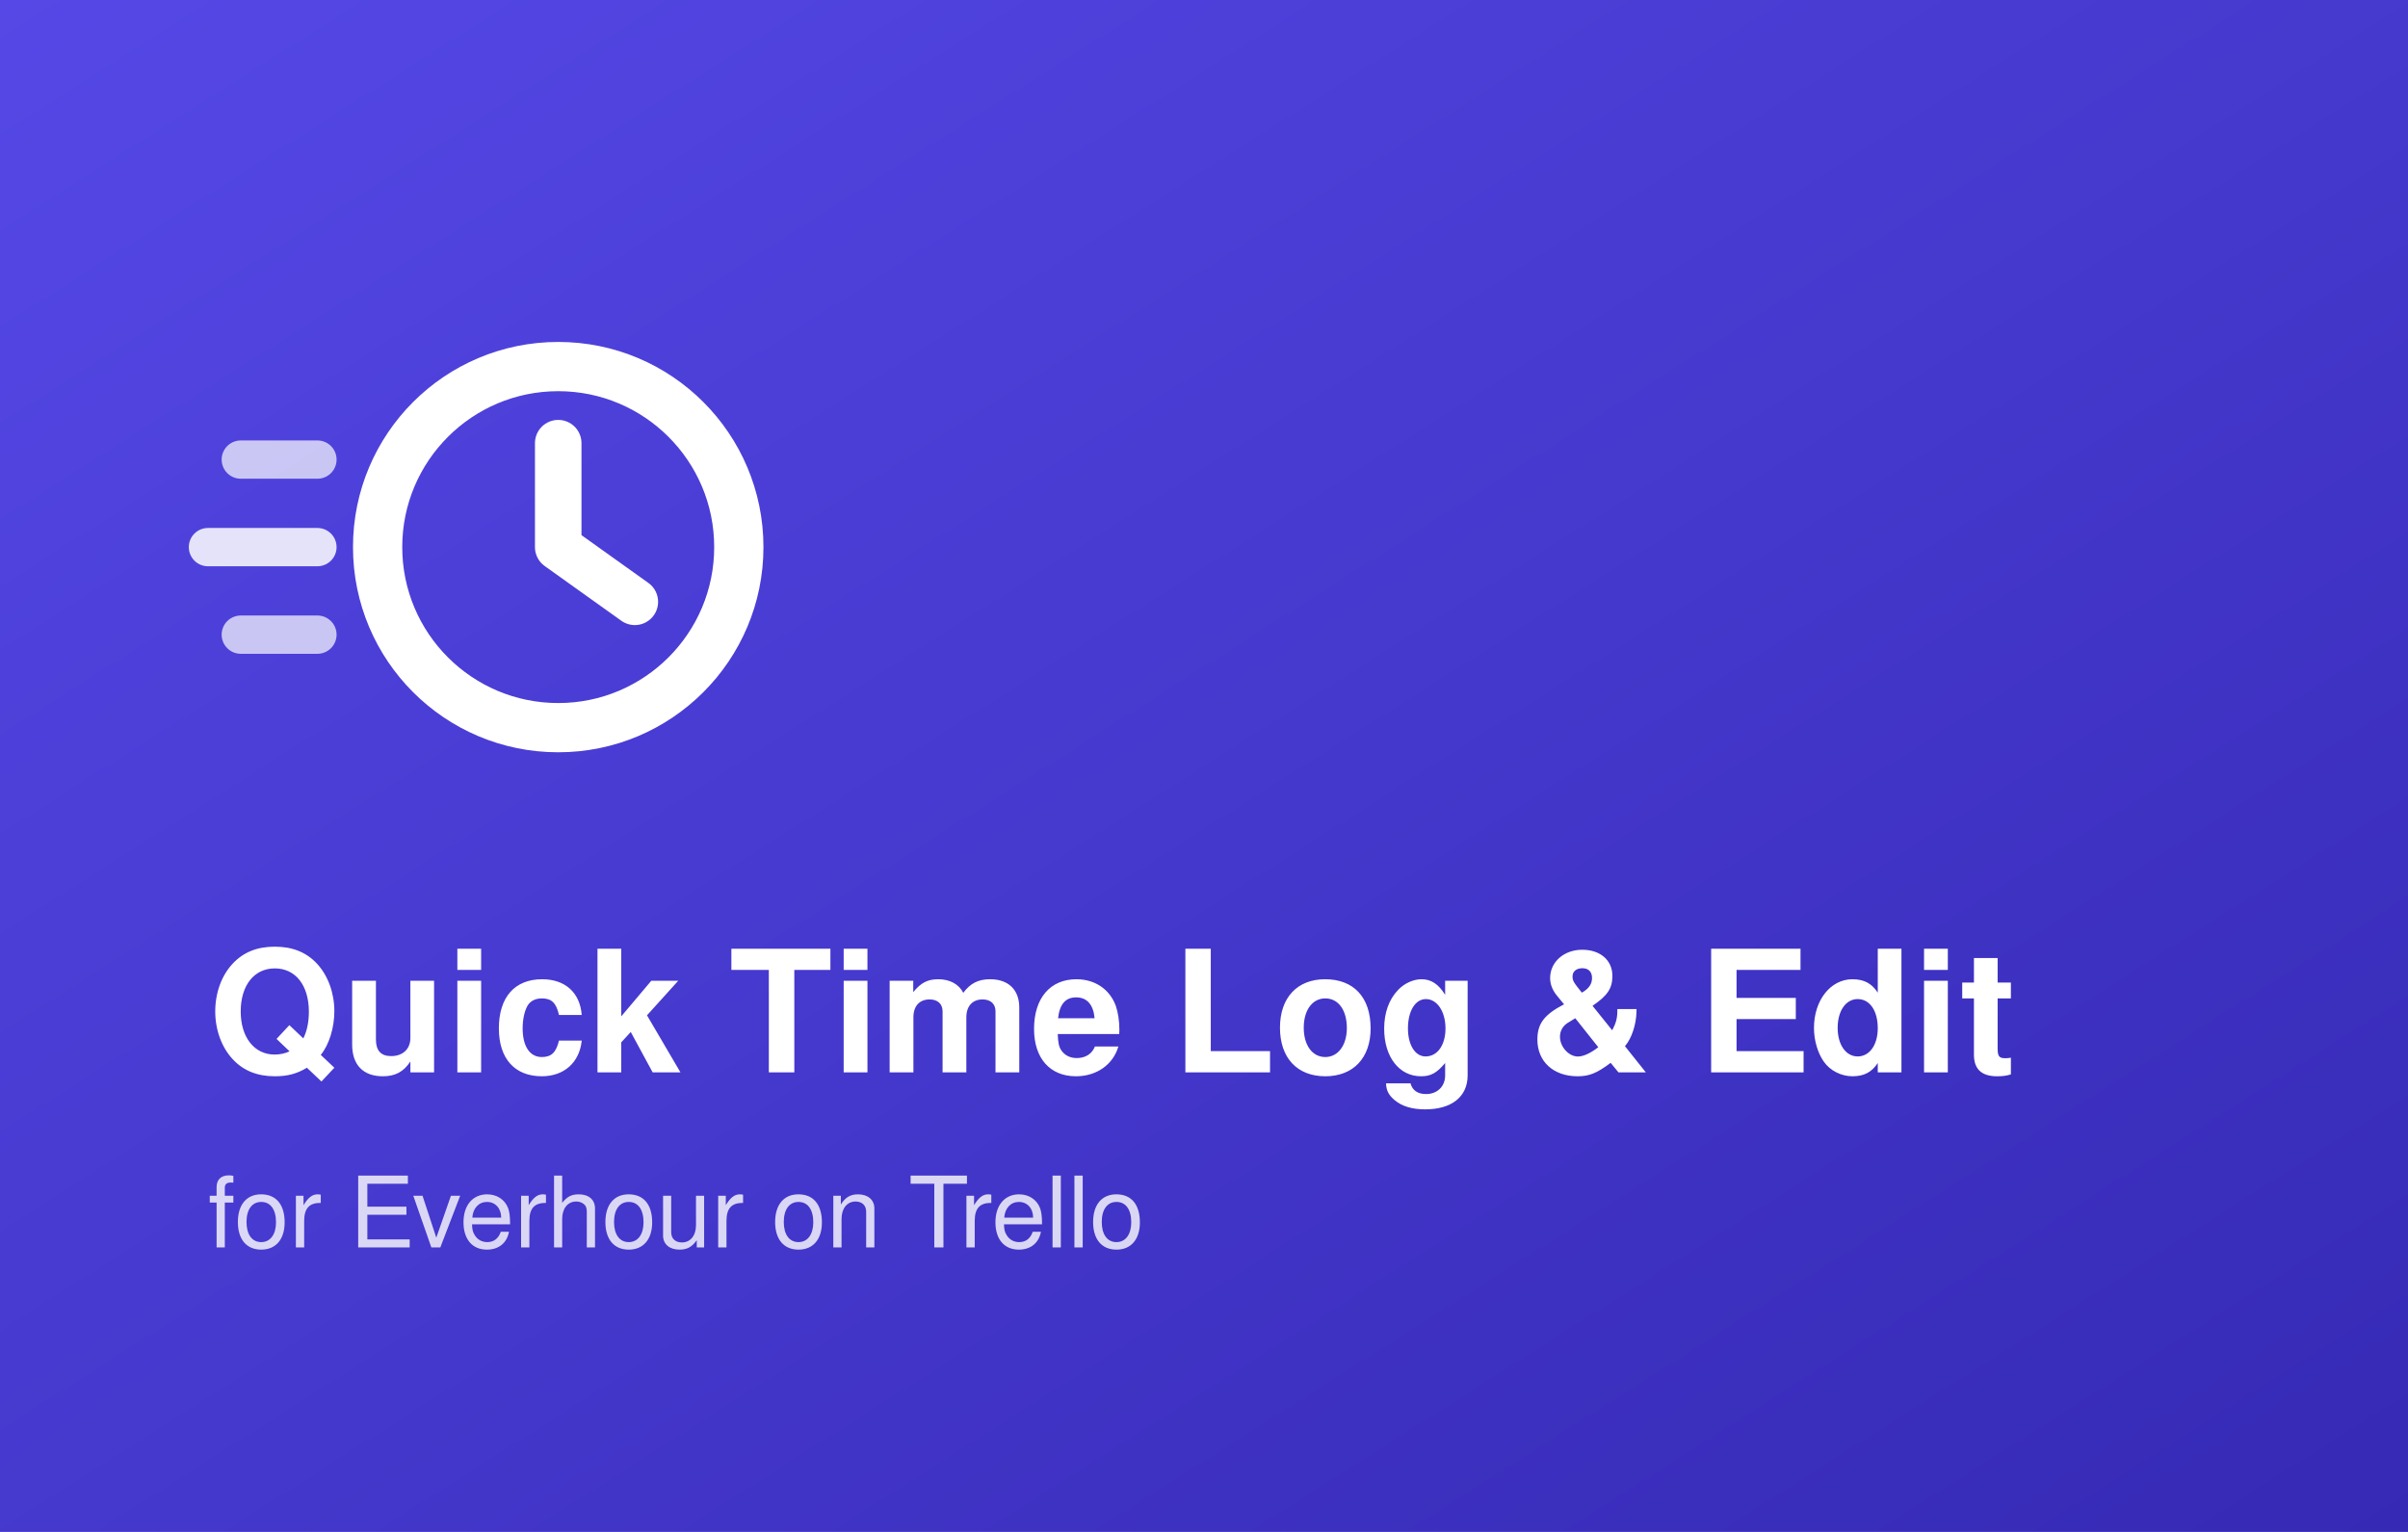
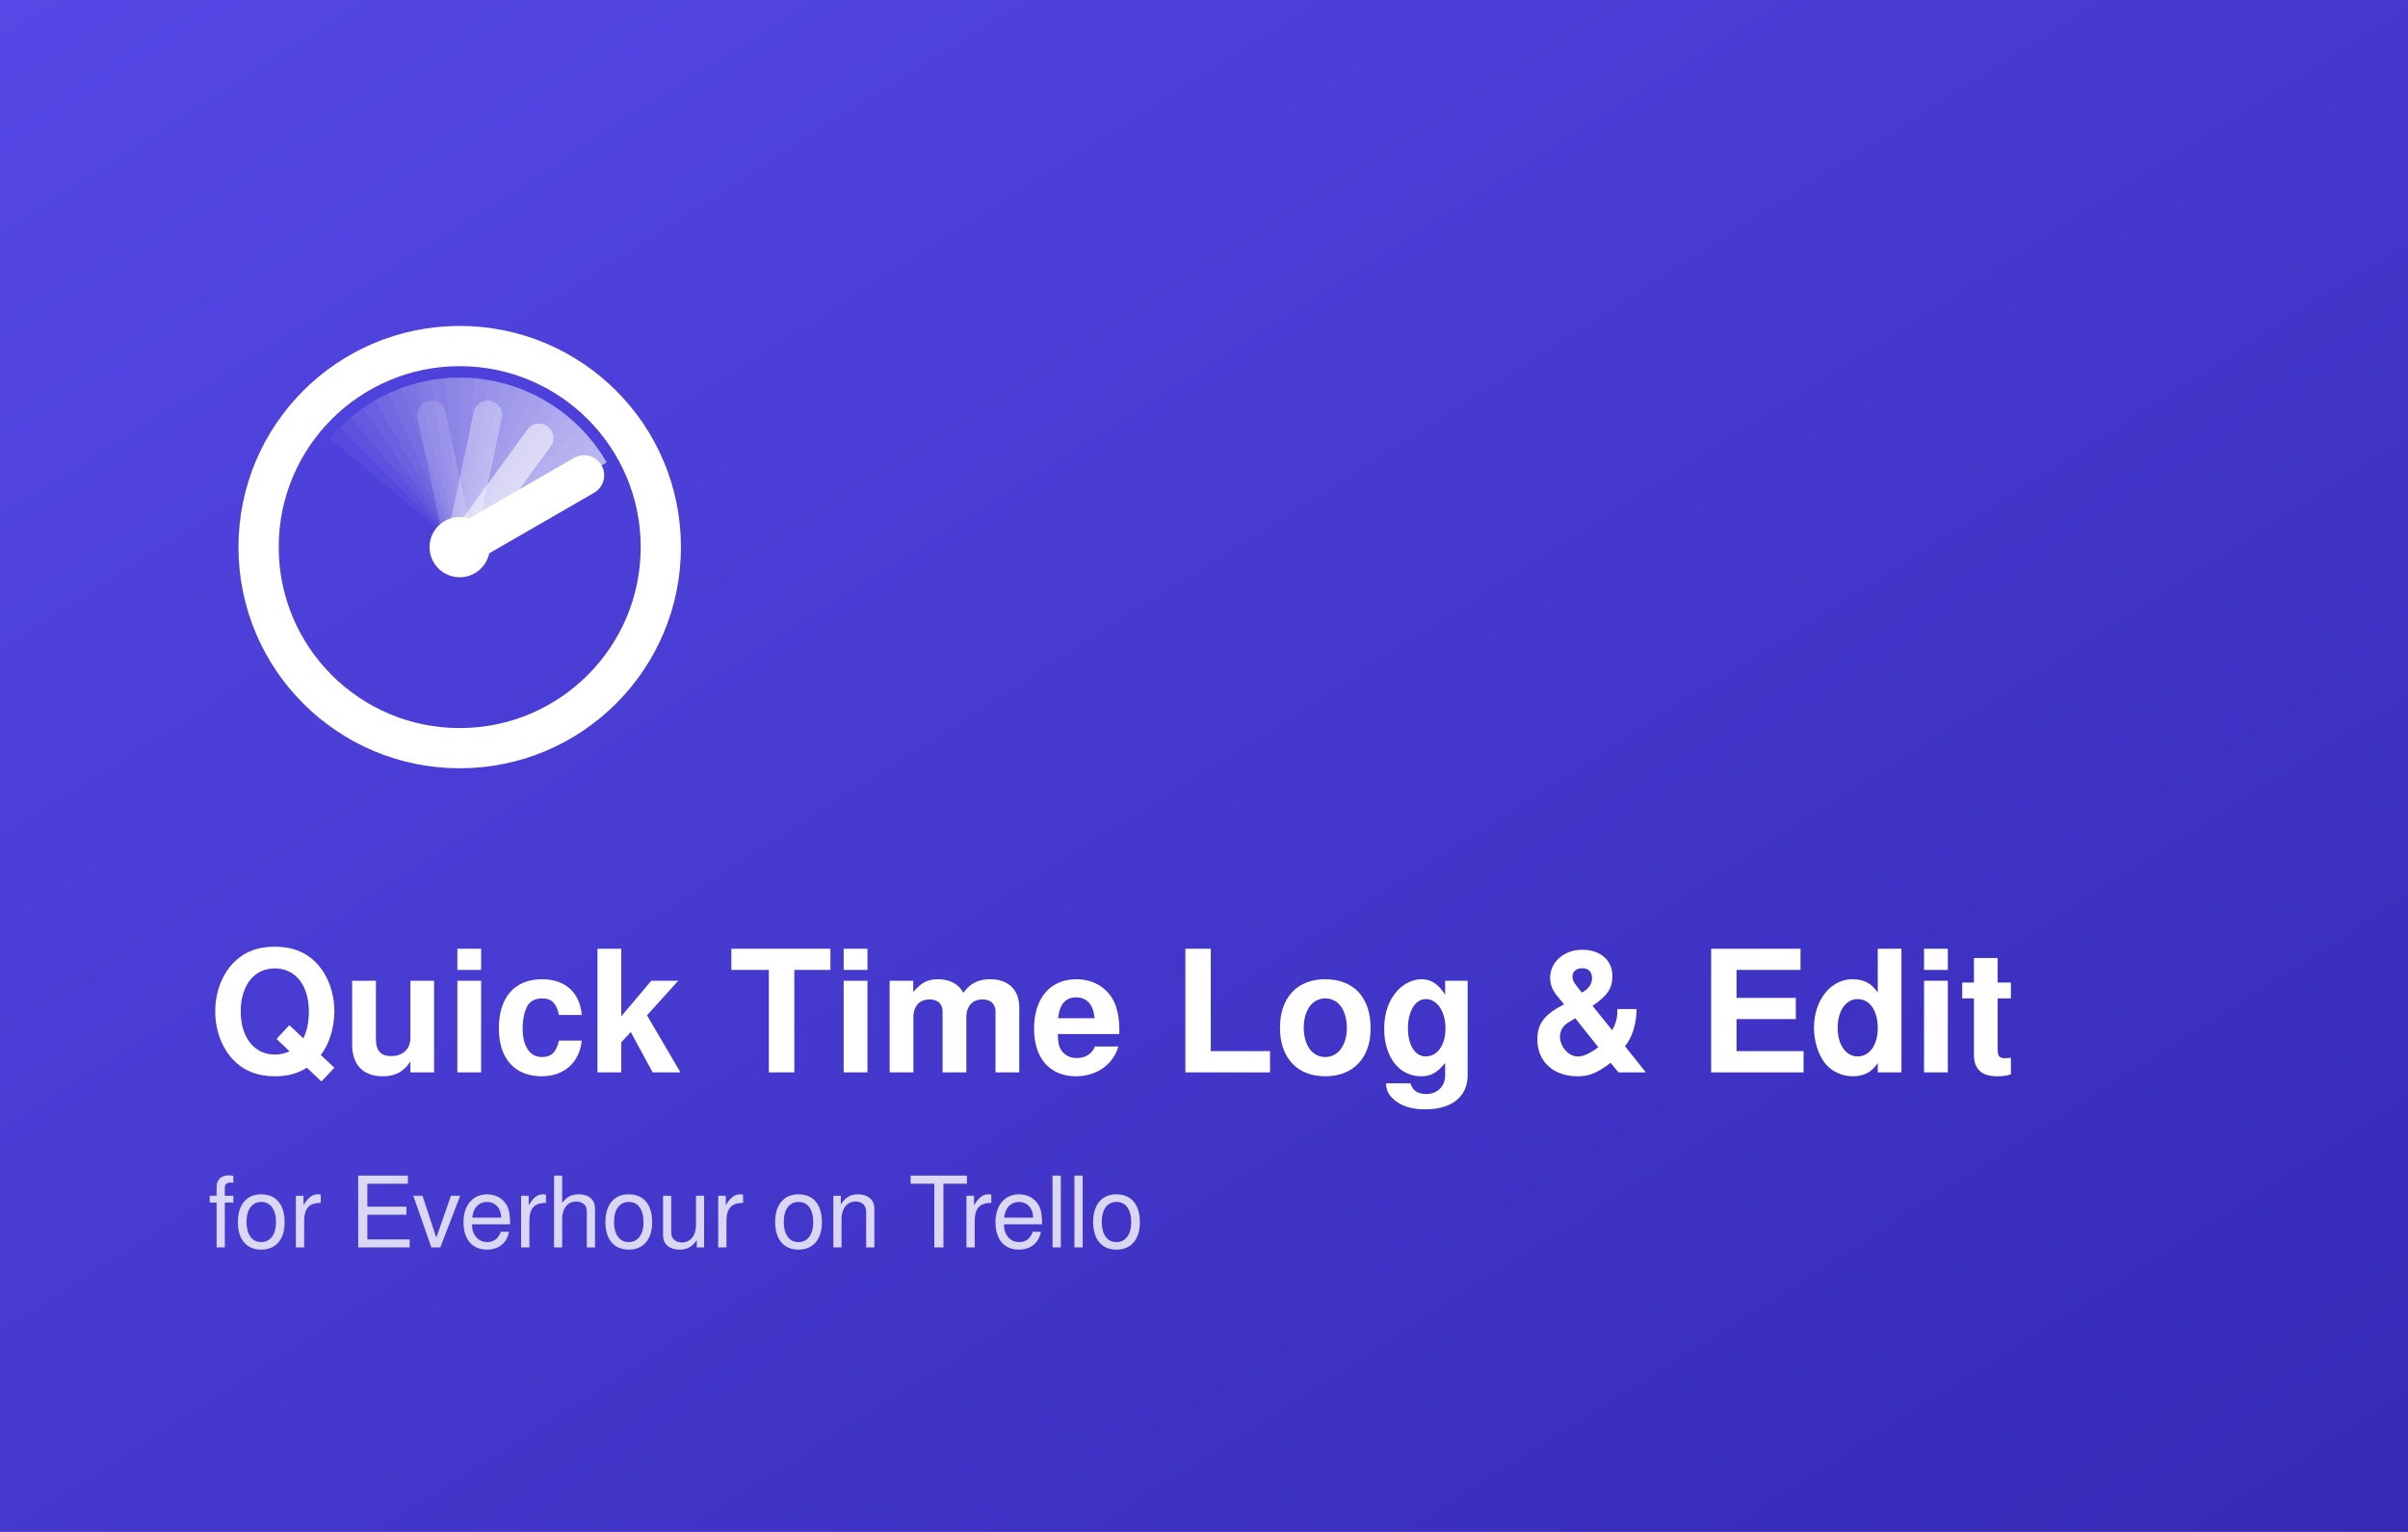
<svg xmlns="http://www.w3.org/2000/svg" width="440" height="280" viewBox="0 0 440 280">
  <defs>
    <linearGradient id="bg" x1="0" y1="0" x2="1" y2="1">
      <stop offset="0" stop-color="#5548E6" />
      <stop offset="1" stop-color="#3529B5" />
    </linearGradient>
  </defs>
  <rect width="440" height="280" fill="url(#bg)" />
-   <g stroke="#fff" stroke-linecap="round" fill="none">
-     <line x1="44" y1="84" x2="58" y2="84" stroke-width="7" opacity="0.7" />
-     <line x1="38" y1="100" x2="58" y2="100" stroke-width="7" opacity="0.85" />
-     <line x1="44" y1="116" x2="58" y2="116" stroke-width="7" opacity="0.7" />
-     <circle cx="102" cy="100" r="33" stroke-width="9" />
-     <path d="M102 81 V100 L116 110" stroke-width="8.5" stroke-linejoin="round" />
-   </g>
-   <g font-family="Helvetica Neue, Helvetica, Arial, sans-serif" fill="#fff">
-     <text x="38" y="196" font-size="31" font-weight="700">Quick Time Log &amp; Edit</text>
-     <text x="38" y="228" font-size="18" fill-opacity="0.8">for Everhour on Trello</text>
-   </g>
+   <path d="M84 100 L109.37 82.23 A30.975 30.975 0 0 1 110.83 84.51 Z" fill="#fff" fill-opacity="0.045" />
+   <path d="M84 100 L107.73 80.09 A30.975 30.975 0 0 1 110.83 84.51 Z" fill="#fff" fill-opacity="0.045" />
+   <path d="M84 100 L105.90 78.10 A30.975 30.975 0 0 1 110.83 84.51 Z" fill="#fff" fill-opacity="0.045" />
+   <path d="M84 100 L103.91 76.27 A30.975 30.975 0 0 1 110.83 84.51 Z" fill="#fff" fill-opacity="0.045" />
+   <path d="M84 100 L101.77 74.63 A30.975 30.975 0 0 1 110.83 84.51 Z" fill="#fff" fill-opacity="0.045" />
+   <path d="M84 100 L99.49 73.17 A30.975 30.975 0 0 1 110.83 84.51 Z" fill="#fff" fill-opacity="0.045" />
+   <path d="M84 100 L97.09 71.93 A30.975 30.975 0 0 1 110.83 84.51 Z" fill="#fff" fill-opacity="0.045" />
+   <path d="M84 100 L94.59 70.89 A30.975 30.975 0 0 1 110.83 84.51 Z" fill="#fff" fill-opacity="0.045" />
+   <path d="M84 100 L92.02 70.08 A30.975 30.975 0 0 1 110.83 84.51 Z" fill="#fff" fill-opacity="0.045" />
+   <path d="M84 100 L89.38 69.50 A30.975 30.975 0 0 1 110.83 84.51 Z" fill="#fff" fill-opacity="0.045" />
+   <path d="M84 100 L86.70 69.14 A30.975 30.975 0 0 1 110.83 84.51 Z" fill="#fff" fill-opacity="0.045" />
+   <path d="M84 100 L84.00 69.03 A30.975 30.975 0 0 1 110.83 84.51 Z" fill="#fff" fill-opacity="0.045" />
+   <path d="M84 100 L81.30 69.14 A30.975 30.975 0 0 1 110.83 84.51 Z" fill="#fff" fill-opacity="0.045" />
+   <path d="M84 100 L78.62 69.50 A30.975 30.975 0 0 1 110.83 84.51 Z" fill="#fff" fill-opacity="0.045" />
+   <path d="M84 100 L75.98 70.08 A30.975 30.975 0 0 1 110.83 84.51 Z" fill="#fff" fill-opacity="0.045" />
+   <path d="M84 100 L73.41 70.89 A30.975 30.975 0 0 1 110.83 84.51 Z" fill="#fff" fill-opacity="0.045" />
+   <path d="M84 100 L70.91 71.93 A30.975 30.975 0 0 1 110.83 84.51 Z" fill="#fff" fill-opacity="0.045" />
+   <path d="M84 100 L68.51 73.17 A30.975 30.975 0 0 1 110.83 84.51 Z" fill="#fff" fill-opacity="0.045" />
+   <path d="M84 100 L66.23 74.63 A30.975 30.975 0 0 1 110.83 84.51 Z" fill="#fff" fill-opacity="0.045" />
+   <path d="M84 100 L64.09 76.27 A30.975 30.975 0 0 1 110.83 84.51 Z" fill="#fff" fill-opacity="0.045" />
+   <path d="M84 100 L62.10 78.10 A30.975 30.975 0 0 1 110.83 84.51 Z" fill="#fff" fill-opacity="0.045" />
+   <path d="M84 100 L60.27 80.09 A30.975 30.975 0 0 1 110.83 84.51 Z" fill="#fff" fill-opacity="0.045" />
+   <line x1="84" y1="100" x2="98.50" y2="80.04" stroke="#fff" stroke-opacity="0.55" stroke-width="5.25" stroke-linecap="round" />
+   <line x1="84" y1="100" x2="89.13" y2="75.86" stroke="#fff" stroke-opacity="0.32" stroke-width="5.25" stroke-linecap="round" />
+   <line x1="84" y1="100" x2="78.87" y2="75.86" stroke="#fff" stroke-opacity="0.16" stroke-width="5.25" stroke-linecap="round" />
+   <circle cx="84" cy="100" r="36.75" fill="none" stroke="#fff" stroke-width="7.35" />
+   <line x1="84" y1="100" x2="106.73" y2="86.88" stroke="#fff" stroke-width="7.35" stroke-linecap="round" />
+   <circle cx="84" cy="100" r="5.51" fill="#fff" />
+   <text x="38" y="196" font-size="31" font-weight="700" font-family="Helvetica Neue, Helvetica, Arial, sans-serif" fill="#fff">Quick Time Log &amp; Edit</text>
+   <text x="38" y="228" font-size="18" fill-opacity="0.8" font-family="Helvetica Neue, Helvetica, Arial, sans-serif" fill="#fff">for Everhour on Trello</text>
</svg>
